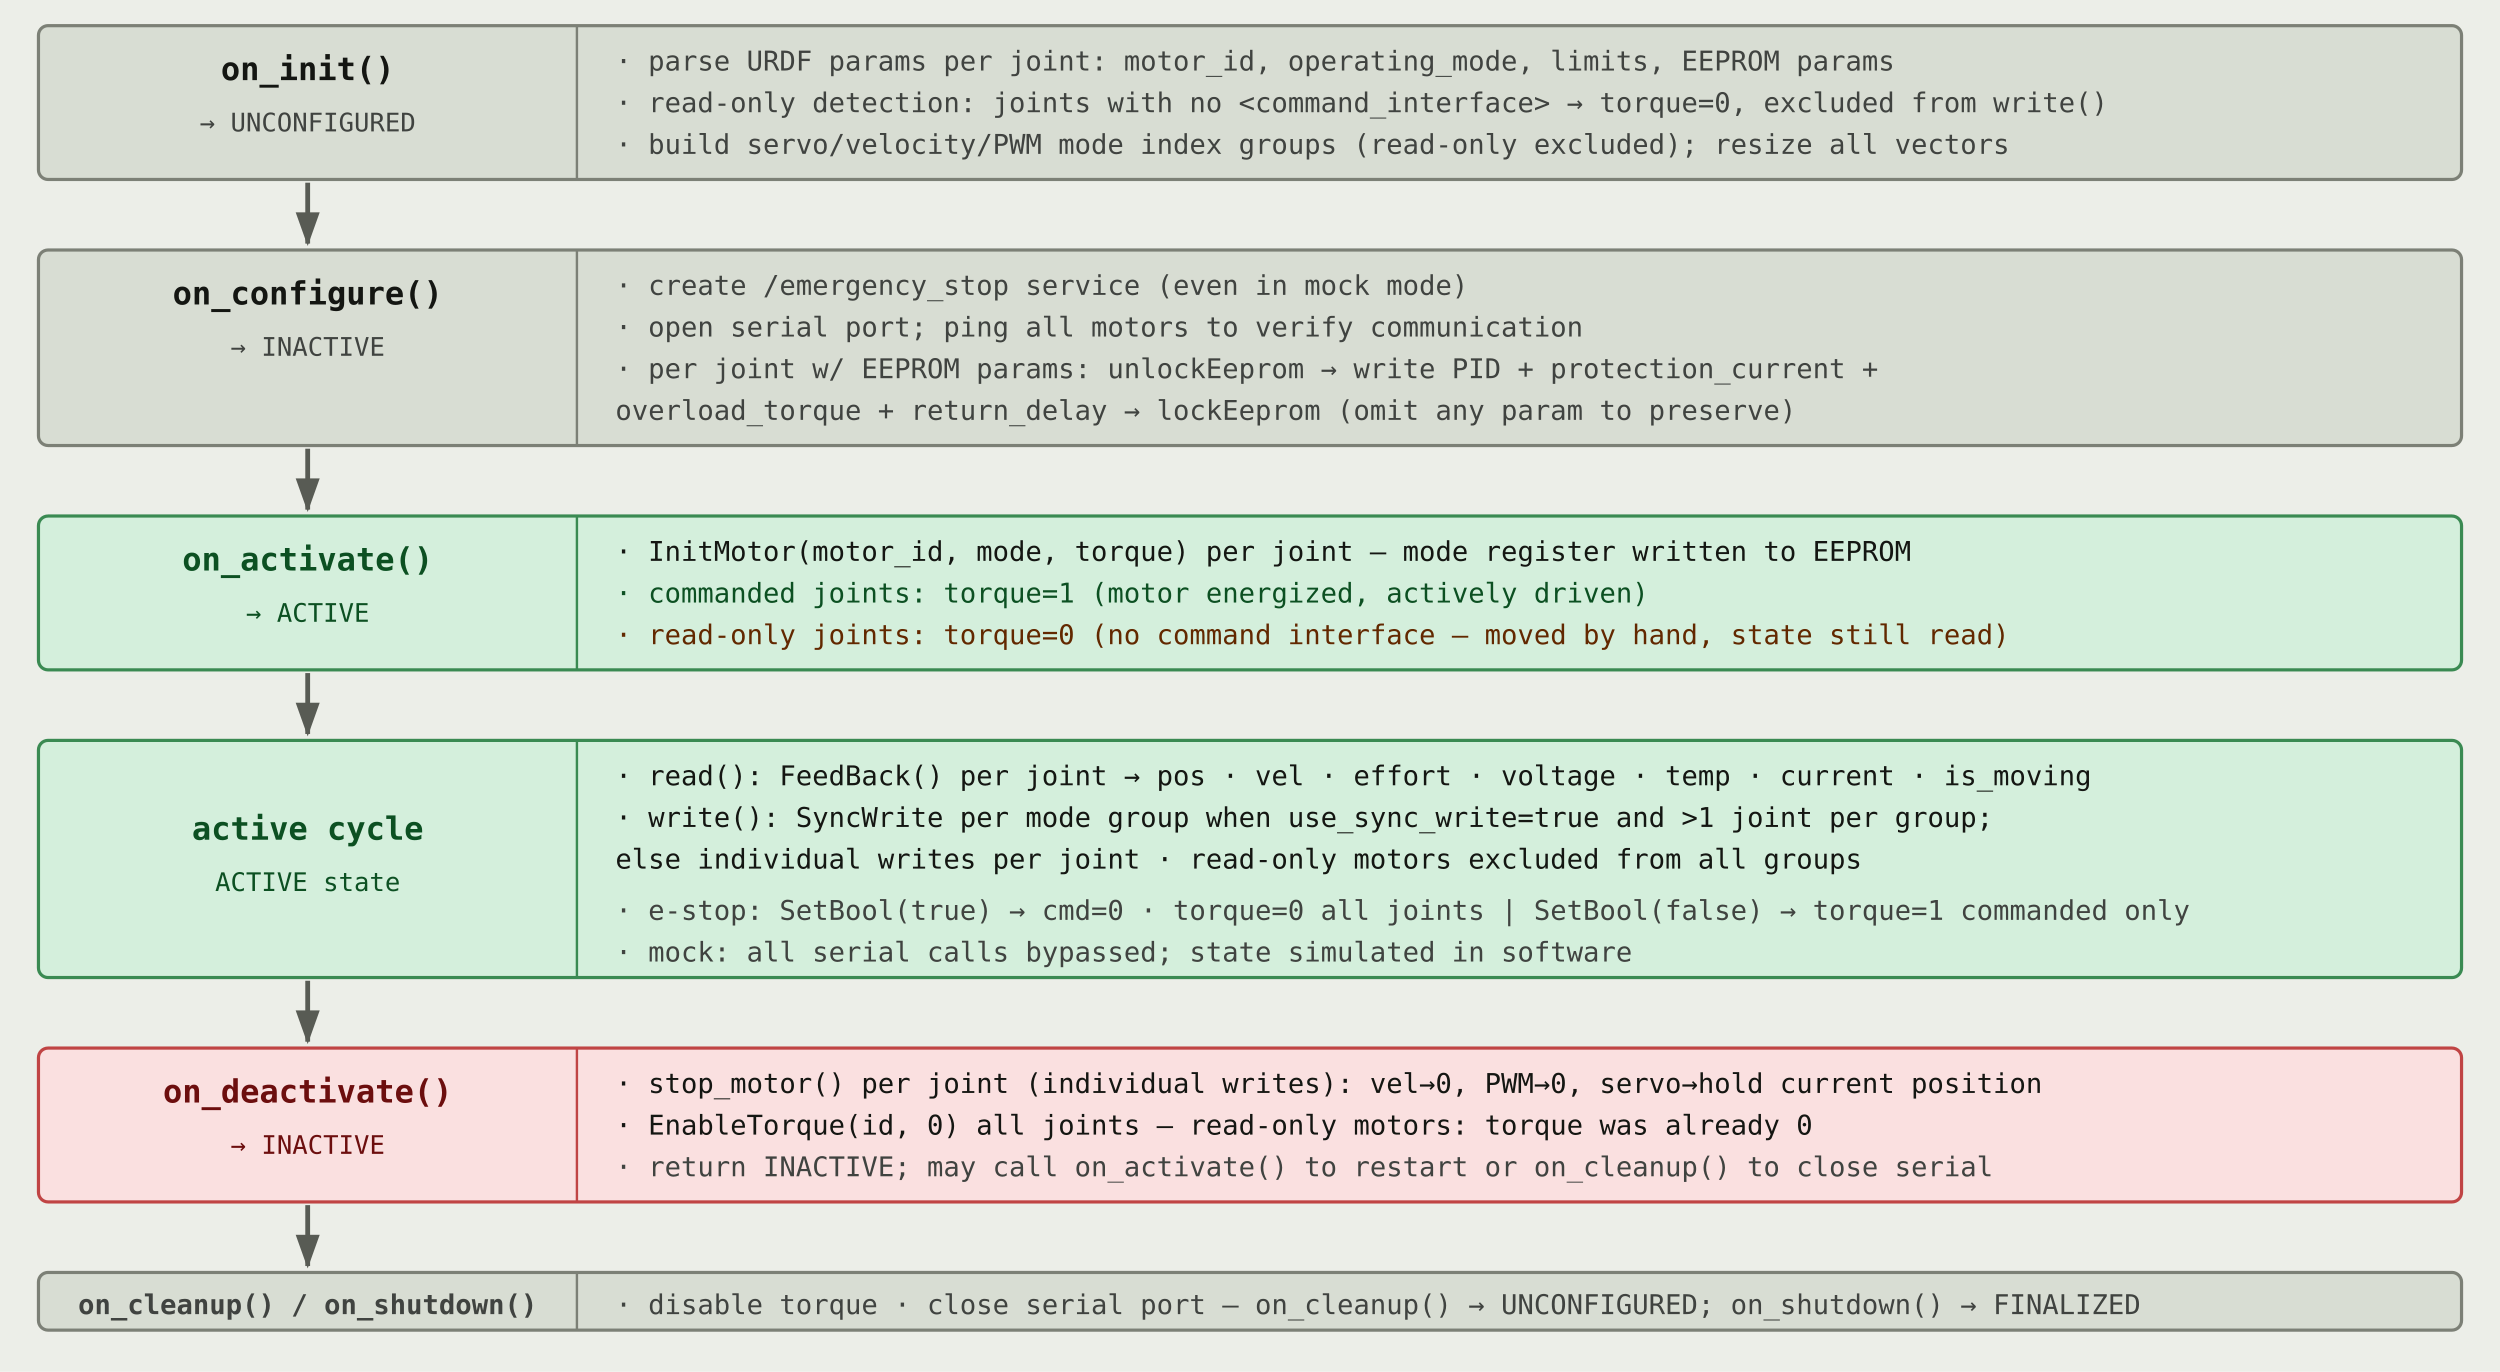
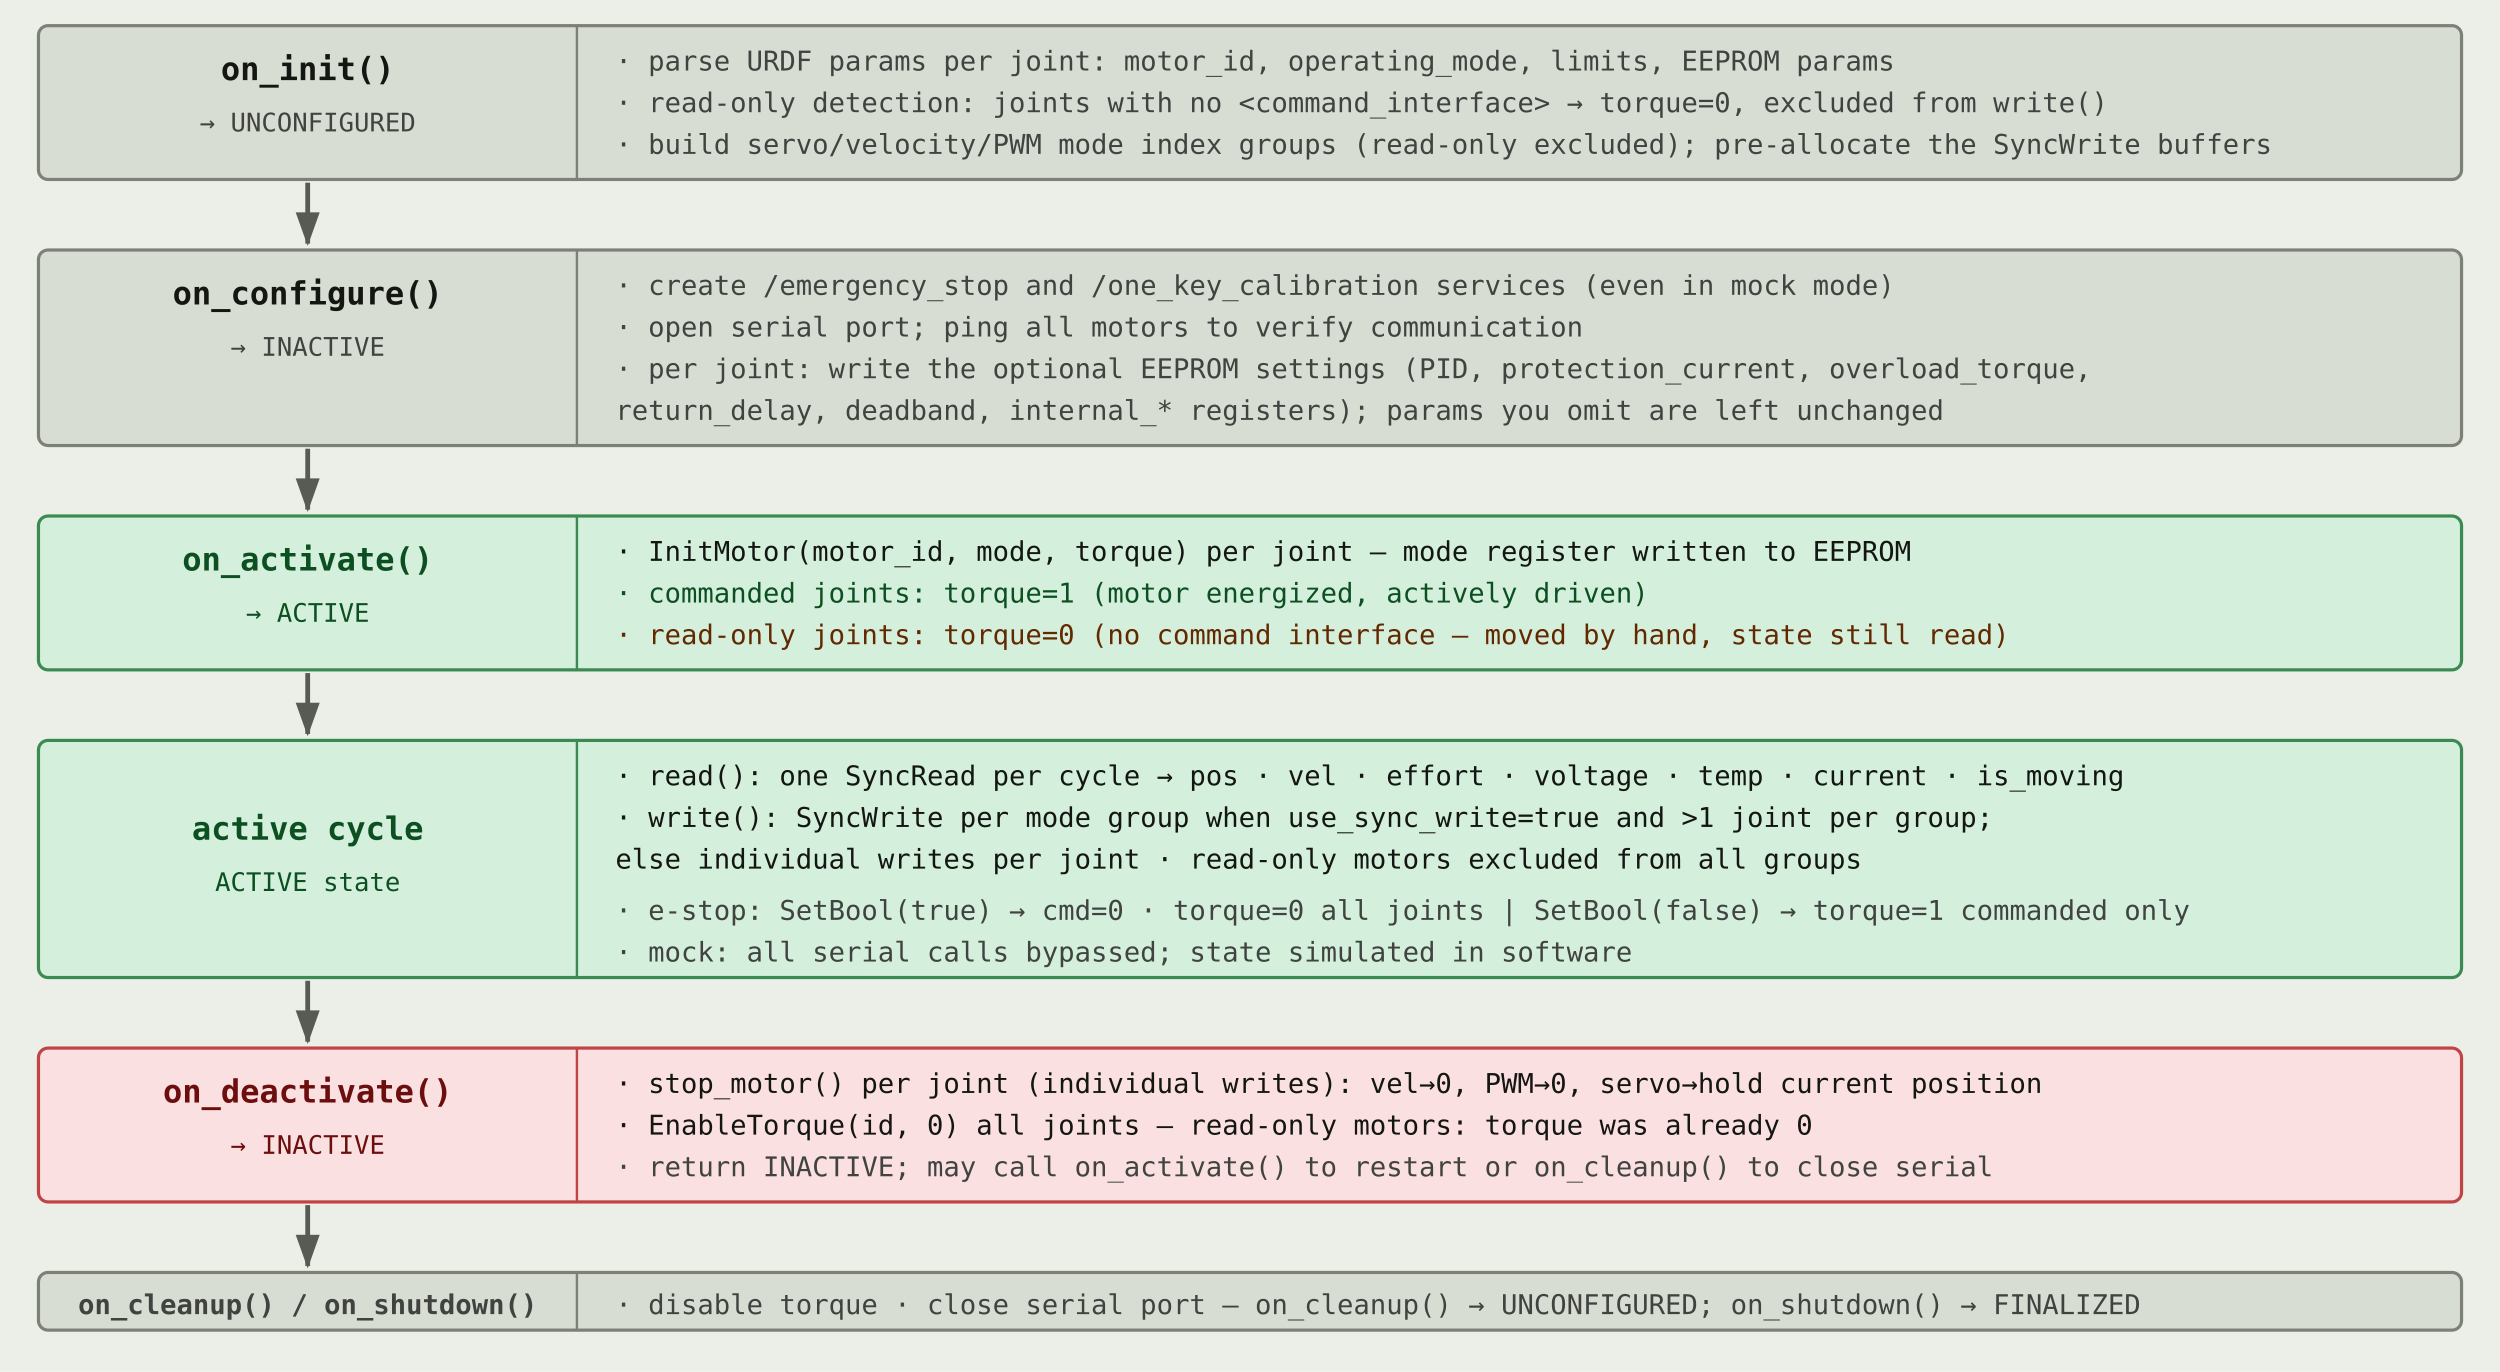
<svg xmlns="http://www.w3.org/2000/svg" viewBox="0 0 780 428" width="780" height="428" font-family="ui-monospace,'SF Mono','Cascadia Mono',Menlo,Consolas,monospace">
  <defs>
    <marker id="ah" markerWidth="7" markerHeight="5" refX="6.5" refY="2.5" orient="auto">
      <polygon points="0,0 7,2.5 0,5" fill="#585B54" />
    </marker>
    <marker id="ah-ok" markerWidth="7" markerHeight="5" refX="6.5" refY="2.5" orient="auto">
      <polygon points="0,0 7,2.5 0,5" fill="#3A8A52" />
    </marker>
    <marker id="ah-hi" markerWidth="7" markerHeight="5" refX="6.5" refY="2.5" orient="auto">
      <polygon points="0,0 7,2.5 0,5" fill="#A04000" />
    </marker>
  </defs>
  <rect width="780" height="428" fill="#ECEEE8" />
  <g transform="translate(12,8)">
    <rect x="0" y="0" width="756" height="48" rx="3" fill="#D8DDD3" stroke="#7C8076" stroke-width="1" />
    <line x1="168" y1="0" x2="168" y2="48" stroke="#7C8076" stroke-width="0.75" />
    <text x="84" y="17" text-anchor="middle" font-size="10" font-weight="700" fill="#141612">on_init()</text>
    <text x="84" y="33" text-anchor="middle" font-size="8" fill="#404340">→ UNCONFIGURED</text>
    <text x="180" y="14" font-size="8.5" fill="#404340">· parse URDF params per joint: motor_id, operating_mode, limits, EEPROM params</text>
    <text x="180" y="27" font-size="8.5" fill="#404340">· read-only detection: joints with no &lt;command_interface&gt; → torque=0, excluded from write()</text>
-     <text x="180" y="40" font-size="8.5" fill="#404340">· build servo/velocity/PWM mode index groups (read-only excluded); resize all vectors</text>
+     <text x="180" y="40" font-size="8.5" fill="#404340">· build servo/velocity/PWM mode index groups (read-only excluded); pre-allocate the SyncWrite buffers</text>
    <line x1="84" y1="49" x2="84" y2="68" stroke="#585B54" stroke-width="1.5" marker-end="url(#ah)" />
    <rect x="0" y="70" width="756" height="61" rx="3" fill="#D8DDD3" stroke="#7C8076" stroke-width="1" />
    <line x1="168" y1="70" x2="168" y2="131" stroke="#7C8076" stroke-width="0.75" />
    <text x="84" y="87" text-anchor="middle" font-size="10" font-weight="700" fill="#141612">on_configure()</text>
    <text x="84" y="103" text-anchor="middle" font-size="8" fill="#404340">→ INACTIVE</text>
-     <text x="180" y="84" font-size="8.5" fill="#404340">· create /emergency_stop service (even in mock mode)</text>
+     <text x="180" y="84" font-size="8.5" fill="#404340">· create /emergency_stop and /one_key_calibration services (even in mock mode)</text>
    <text x="180" y="97" font-size="8.5" fill="#404340">· open serial port; ping all motors to verify communication</text>
-     <text x="180" y="110" font-size="8.5" fill="#404340">· per joint w/ EEPROM params: unlockEeprom → write PID + protection_current +</text>
-     <text x="180" y="123" font-size="8.5" fill="#404340">  overload_torque + return_delay → lockEeprom  (omit any param to preserve)</text>
+     <text x="180" y="110" font-size="8.5" fill="#404340">· per joint: write the optional EEPROM settings (PID, protection_current, overload_torque,</text>
+     <text x="180" y="123" font-size="8.5" fill="#404340">  return_delay, deadband, internal_* registers); params you omit are left unchanged</text>
    <line x1="84" y1="132" x2="84" y2="151" stroke="#585B54" stroke-width="1.5" marker-end="url(#ah)" />
    <rect x="0" y="153" width="756" height="48" rx="3" fill="#D4EFDC" stroke="#3A8A52" stroke-width="1" />
    <rect x="1" y="154" width="166" height="46" rx="2" fill="#D4EFDC" stroke="none" />
    <line x1="168" y1="153" x2="168" y2="201" stroke="#3A8A52" stroke-width="0.75" />
    <text x="84" y="170" text-anchor="middle" font-size="10" font-weight="700" fill="#0C5022">on_activate()</text>
    <text x="84" y="186" text-anchor="middle" font-size="8" fill="#0C5022">→ ACTIVE</text>
    <text x="180" y="167" font-size="8.5" fill="#141612">· InitMotor(motor_id, mode, torque) per joint — mode register written to EEPROM</text>
    <text x="180" y="180" font-size="8.5" fill="#0C5022">· commanded joints: torque=1  (motor energized, actively driven)</text>
    <text x="180" y="193" font-size="8.5" fill="#622800">· read-only joints: torque=0  (no command interface — moved by hand, state still read)</text>
    <line x1="84" y1="202" x2="84" y2="221" stroke="#585B54" stroke-width="1.5" marker-end="url(#ah)" />
    <rect x="0" y="223" width="756" height="74" rx="3" fill="#D4EFDC" stroke="#3A8A52" stroke-width="1" />
    <line x1="168" y1="223" x2="168" y2="297" stroke="#3A8A52" stroke-width="0.75" />
    <text x="84" y="254" text-anchor="middle" font-size="10" font-weight="700" fill="#0C5022">active cycle</text>
    <text x="84" y="270" text-anchor="middle" font-size="8" fill="#0C5022">ACTIVE state</text>
-     <text x="180" y="237" font-size="8.5" fill="#141612">· read():  FeedBack() per joint → pos · vel · effort · voltage · temp · current · is_moving</text>
+     <text x="180" y="237" font-size="8.5" fill="#141612">· read():  one SyncRead per cycle → pos · vel · effort · voltage · temp · current · is_moving</text>
    <text x="180" y="250" font-size="8.5" fill="#141612">· write(): SyncWrite per mode group when use_sync_write=true and &gt;1 joint per group;</text>
    <text x="180" y="263" font-size="8.5" fill="#141612">           else individual writes per joint  ·  read-only motors excluded from all groups</text>
    <text x="180" y="279" font-size="8.5" fill="#404340">· e-stop:  SetBool(true) → cmd=0 · torque=0 all joints | SetBool(false) → torque=1 commanded only</text>
    <text x="180" y="292" font-size="8.5" fill="#404340">· mock:    all serial calls bypassed; state simulated in software</text>
    <line x1="84" y1="298" x2="84" y2="317" stroke="#585B54" stroke-width="1.5" marker-end="url(#ah)" />
    <rect x="0" y="319" width="756" height="48" rx="3" fill="#FAE0E0" stroke="#C04444" stroke-width="1" />
    <line x1="168" y1="319" x2="168" y2="367" stroke="#C04444" stroke-width="0.75" />
    <text x="84" y="336" text-anchor="middle" font-size="10" font-weight="700" fill="#6C0E0E">on_deactivate()</text>
    <text x="84" y="352" text-anchor="middle" font-size="8" fill="#6C0E0E">→ INACTIVE</text>
    <text x="180" y="333" font-size="8.5" fill="#141612">· stop_motor() per joint (individual writes): vel→0, PWM→0, servo→hold current position</text>
    <text x="180" y="346" font-size="8.5" fill="#141612">· EnableTorque(id, 0) all joints — read-only motors: torque was already 0</text>
    <text x="180" y="359" font-size="8.5" fill="#404340">· return INACTIVE; may call on_activate() to restart or on_cleanup() to close serial</text>
    <line x1="84" y1="368" x2="84" y2="387" stroke="#585B54" stroke-width="1.5" marker-end="url(#ah)" />
    <rect x="0" y="389" width="756" height="18" rx="3" fill="#D8DDD3" stroke="#7C8076" stroke-width="1" />
    <line x1="168" y1="389" x2="168" y2="407" stroke="#7C8076" stroke-width="0.75" />
    <text x="84" y="402" text-anchor="middle" font-size="8.5" font-weight="700" fill="#404340">on_cleanup() / on_shutdown()</text>
    <text x="180" y="402" font-size="8.5" fill="#404340">· disable torque · close serial port — on_cleanup() → UNCONFIGURED; on_shutdown() → FINALIZED</text>
  </g>
</svg>
